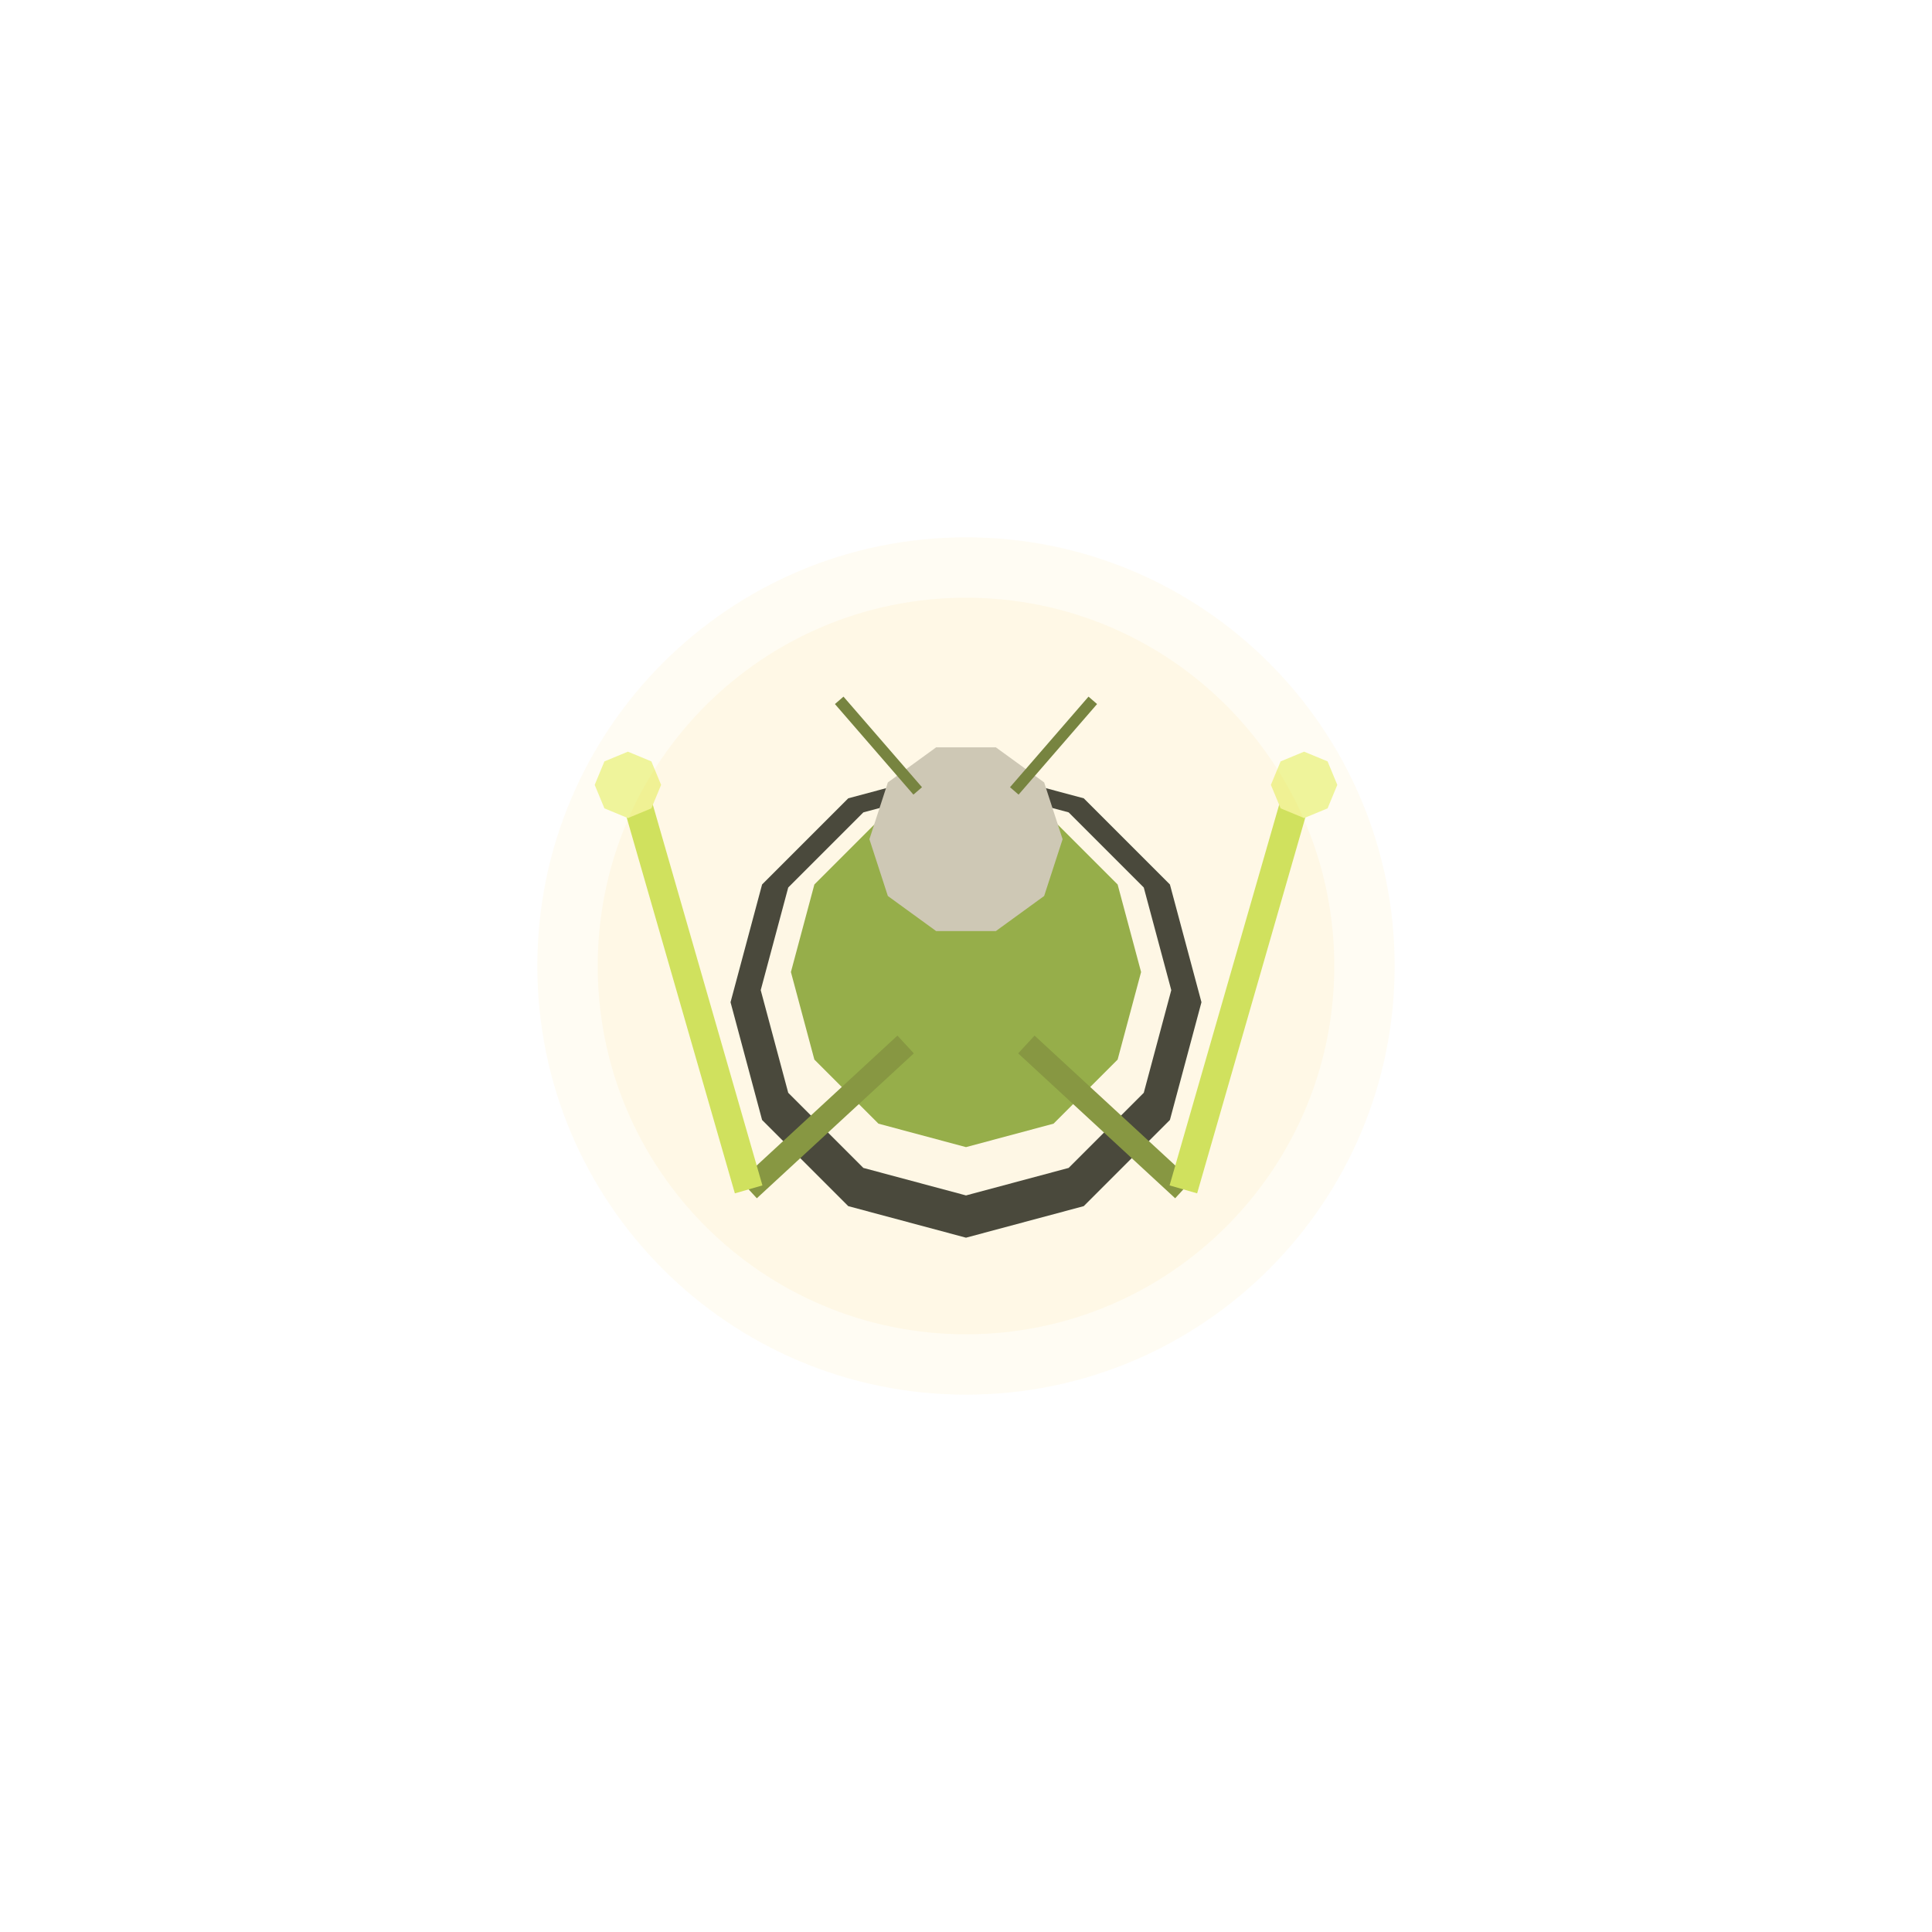
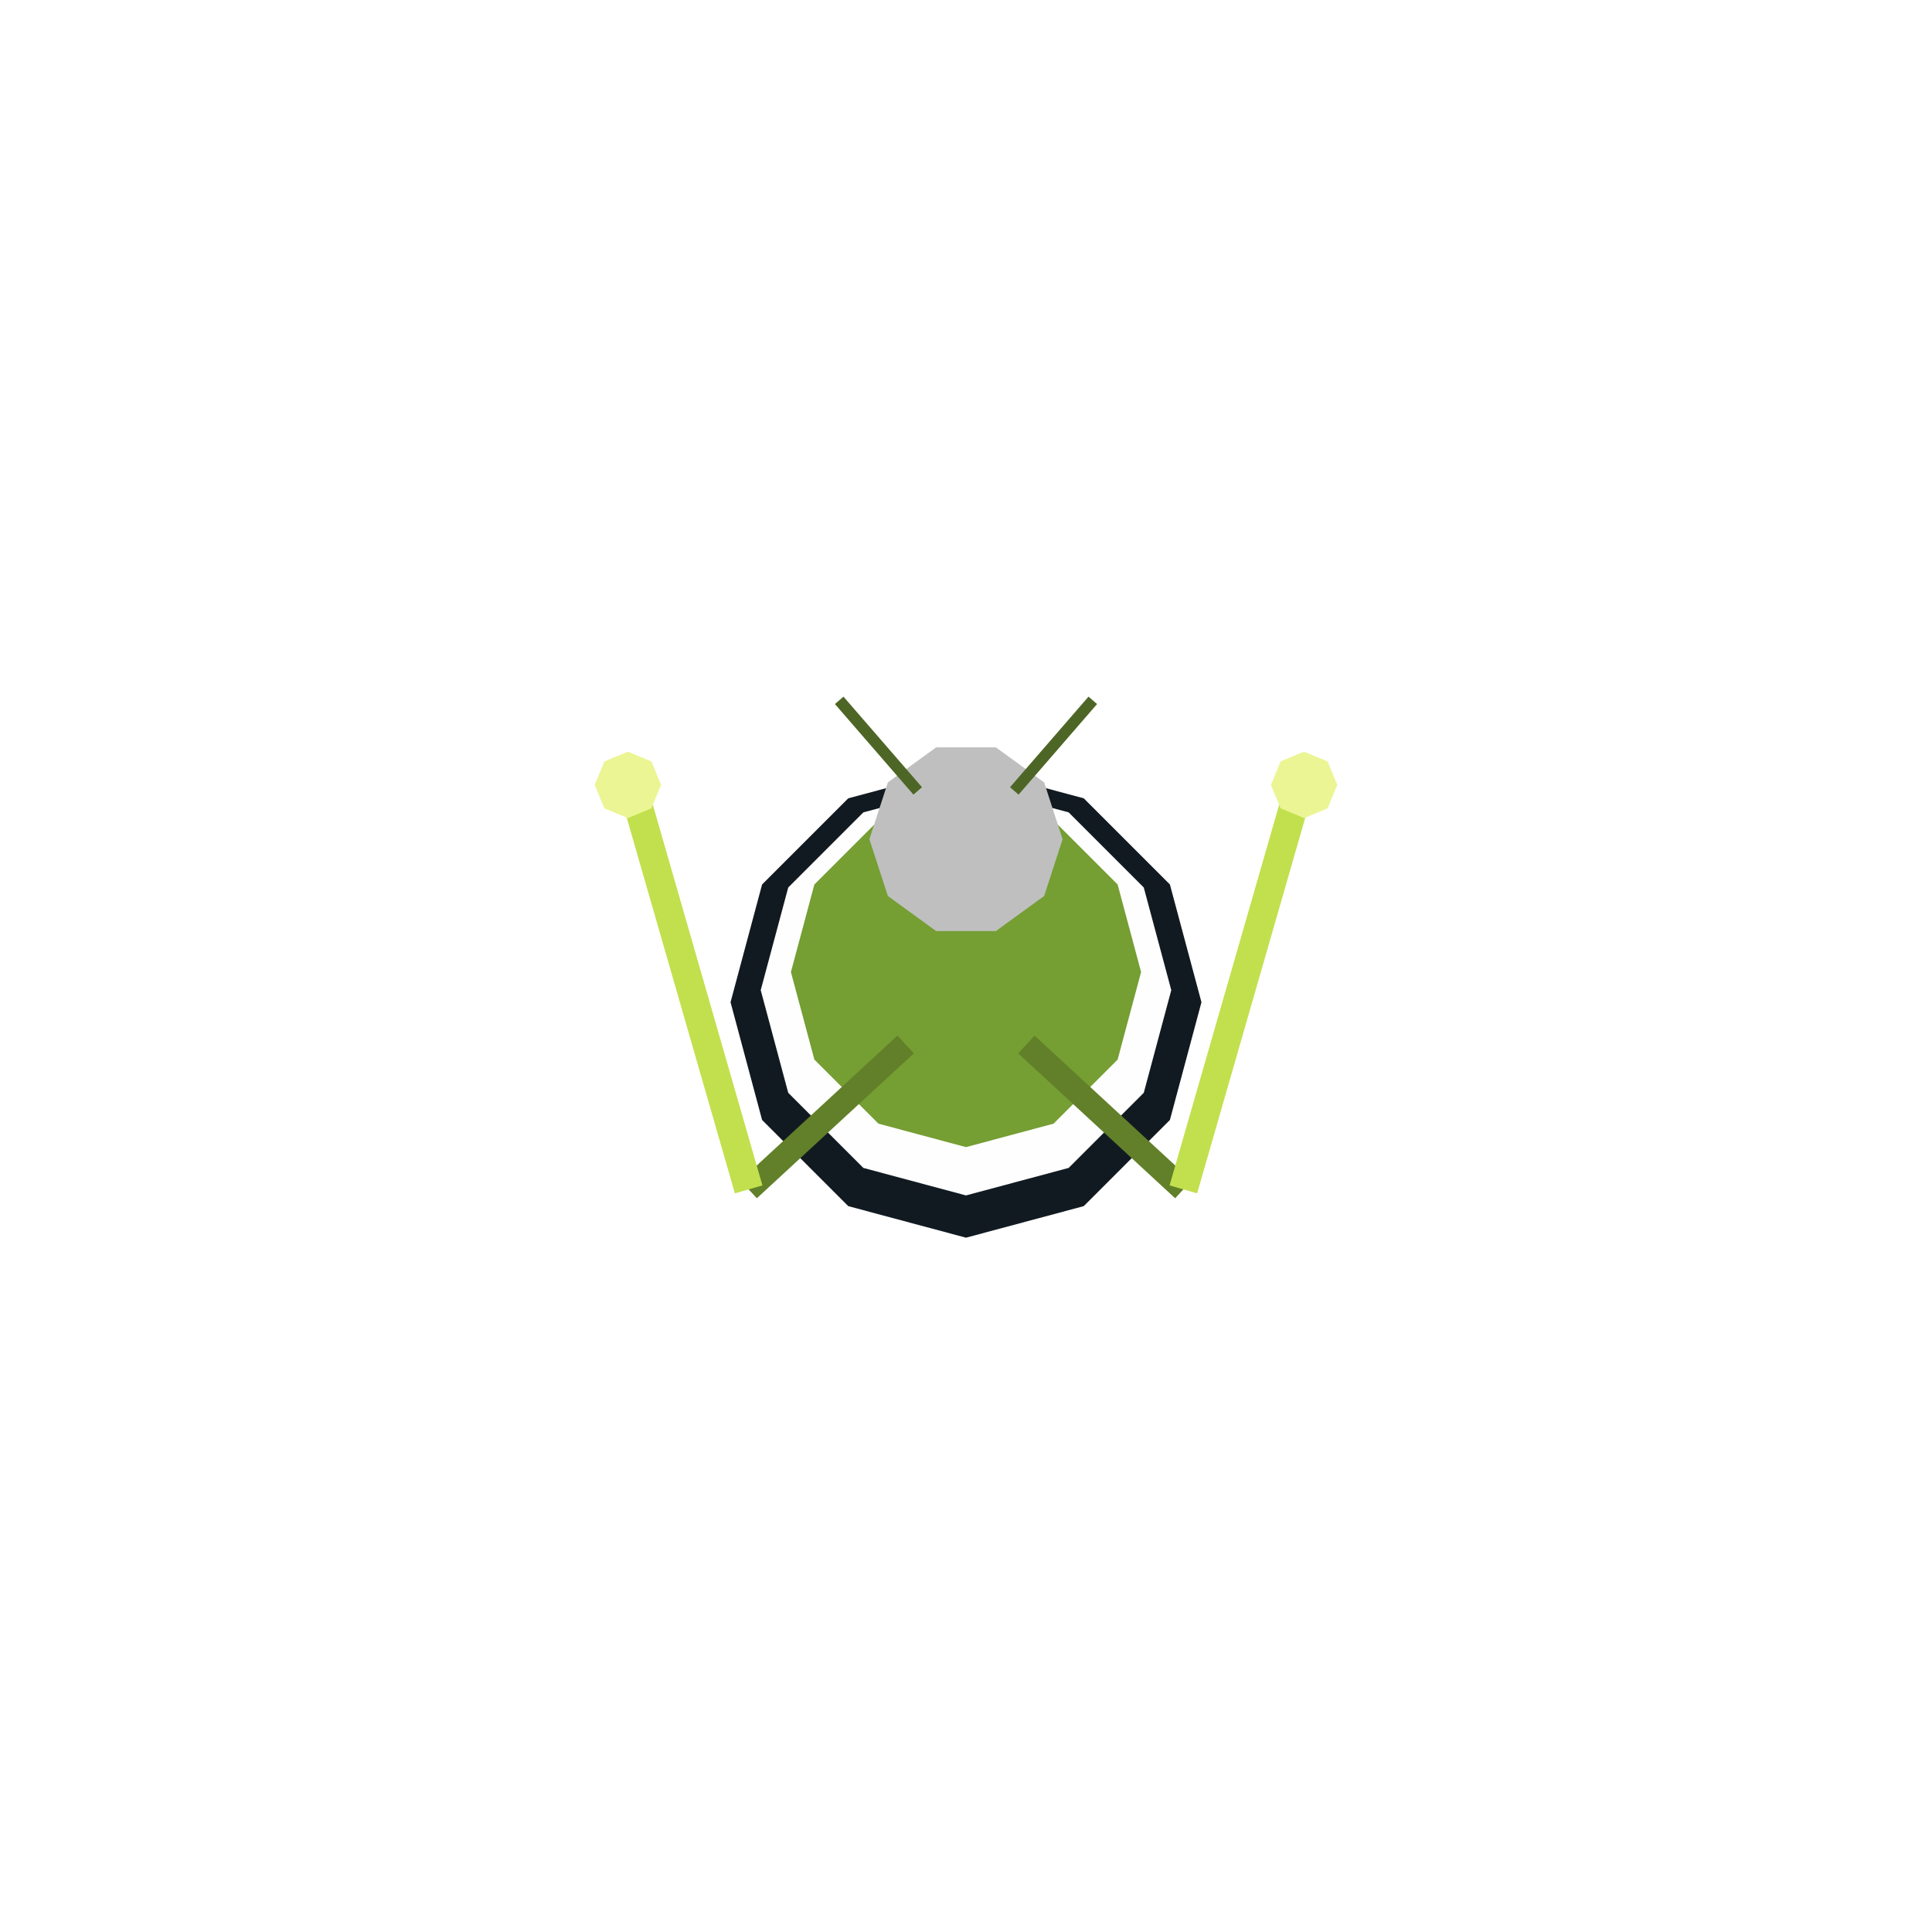
<svg xmlns="http://www.w3.org/2000/svg" width="256" height="256" viewBox="0 0 256 256">
  <g id="body">
    <path id="shape-0" fill="#121a21" d="M159.2 132.8L155.02 148.4L143.6 159.82ZM159.2 132.8L143.6 159.82L128 164ZM159.2 132.8L128 164L112.4 159.82ZM159.2 132.8L112.4 159.82L100.98 148.4ZM159.2 132.8L100.98 148.4L96.8 132.8ZM159.2 132.8L96.8 132.8L100.98 117.2ZM159.2 132.8L100.98 117.2L112.4 105.78ZM159.2 132.8L112.4 105.78L128 101.6ZM159.2 132.8L128 101.6L143.6 105.78ZM159.2 132.8L143.6 105.78L155.02 117.2Z" />
    <path id="shape-1" fill="#fefefe" d="M155.2 131.2L151.556 144.8L141.6 154.756ZM155.2 131.2L141.6 154.756L128 158.4ZM155.2 131.2L128 158.4L114.4 154.756ZM155.2 131.2L114.4 154.756L104.444 144.8ZM155.2 131.2L104.444 144.8L100.8 131.2ZM155.2 131.2L100.8 131.2L104.444 117.6ZM155.2 131.2L104.444 117.6L114.4 107.644ZM155.2 131.2L114.4 107.644L128 104ZM155.2 131.2L128 104L141.6 107.644ZM155.2 131.2L141.6 107.644L151.556 117.6Z" />
    <path id="shape-2" fill="#bfbfbf" d="M130.8 126.4L128.89 132.278L123.89 135.911ZM130.8 126.4L123.89 135.911L117.71 135.911ZM130.8 126.4L117.71 135.911L112.71 132.278ZM130.8 126.4L112.71 132.278L110.8 126.4ZM130.8 126.4L110.8 126.4L112.71 120.522ZM130.8 126.4L112.71 120.522L117.71 116.889ZM130.8 126.4L117.71 116.889L123.89 116.889ZM130.8 126.4L123.89 116.889L128.89 120.522Z" />
    <path id="shape-3" fill="#759e33" d="M151.2 128.8L148.092 140.4L139.6 148.892ZM151.2 128.8L139.6 148.892L128 152ZM151.2 128.8L128 152L116.4 148.892ZM151.2 128.8L116.4 148.892L107.908 140.4ZM151.2 128.8L107.908 140.4L104.8 128.8ZM151.2 128.8L104.8 128.8L107.908 117.2ZM151.2 128.8L107.908 117.2L116.4 108.708ZM151.2 128.8L116.4 108.708L128 105.6ZM151.2 128.8L128 105.6L139.6 108.708ZM151.2 128.8L139.6 108.708L148.092 117.2Z" />
    <path id="shape-4" fill="#bfbfbf" d="M140.8 111.2L138.355 118.724L131.955 123.374ZM140.8 111.2L131.955 123.374L124.045 123.374ZM140.8 111.2L124.045 123.374L117.645 118.724ZM140.8 111.2L117.645 118.724L115.2 111.2ZM140.8 111.2L115.2 111.2L117.645 103.676ZM140.8 111.2L117.645 103.676L124.045 99.026ZM140.8 111.2L124.045 99.026L131.955 99.026ZM140.8 111.2L131.955 99.026L138.355 103.676Z" />
    <path id="shape-5" fill="#618029" d="M118.915 137.224L98.115 156.424L100.285 158.776ZM118.915 137.224L100.285 158.776L121.085 139.576ZM134.915 139.576L155.715 158.776L157.885 156.424ZM134.915 139.576L157.885 156.424L137.085 137.224Z" />
    <path id="shape-6" fill="#c2e04d" d="M101.026 157.074L85.826 104.274L82.174 105.326ZM101.026 157.074L82.174 105.326L97.374 158.126ZM158.626 158.126L173.826 105.326L170.174 104.274ZM158.626 158.126L170.174 104.274L154.974 157.074Z" />
    <path id="shape-7" fill="#ebf594" d="M87.6 104L86.311 107.111L83.2 108.4ZM87.6 104L83.2 108.4L80.089 107.111ZM87.6 104L80.089 107.111L78.8 104ZM87.6 104L78.8 104L80.089 100.889ZM87.6 104L80.089 100.889L83.2 99.6ZM87.6 104L83.2 99.6L86.311 100.889ZM177.2 104L175.911 107.111L172.8 108.4ZM177.2 104L172.8 108.4L169.689 107.111ZM177.2 104L169.689 107.111L168.4 104ZM177.2 104L168.4 104L169.689 100.889ZM177.2 104L169.689 100.889L172.8 99.6ZM177.2 104L172.8 99.6L175.911 100.889Z" />
    <path id="shape-8" fill="#4d6626" d="M122.167 104.309L111.767 92.309L110.633 93.291ZM122.167 104.309L110.633 93.291L121.033 105.291ZM134.967 105.291L145.367 93.291L144.233 92.309ZM134.967 105.291L144.233 92.309L133.833 104.309Z" />
  </g>
-   <g id="hit">
+   <g id="hit" display="none">
    <circle id="hit-glow" cx="128" cy="128" r="56.8" fill="#fff0bf" fill-opacity="0.18" />
  </g>
-   <g id="attack">
+   <g id="attack" display="none">
    <circle id="attack-glow" cx="128" cy="128" r="48.8" fill="#ffba38" fill-opacity="0.07" />
  </g>
</svg>
